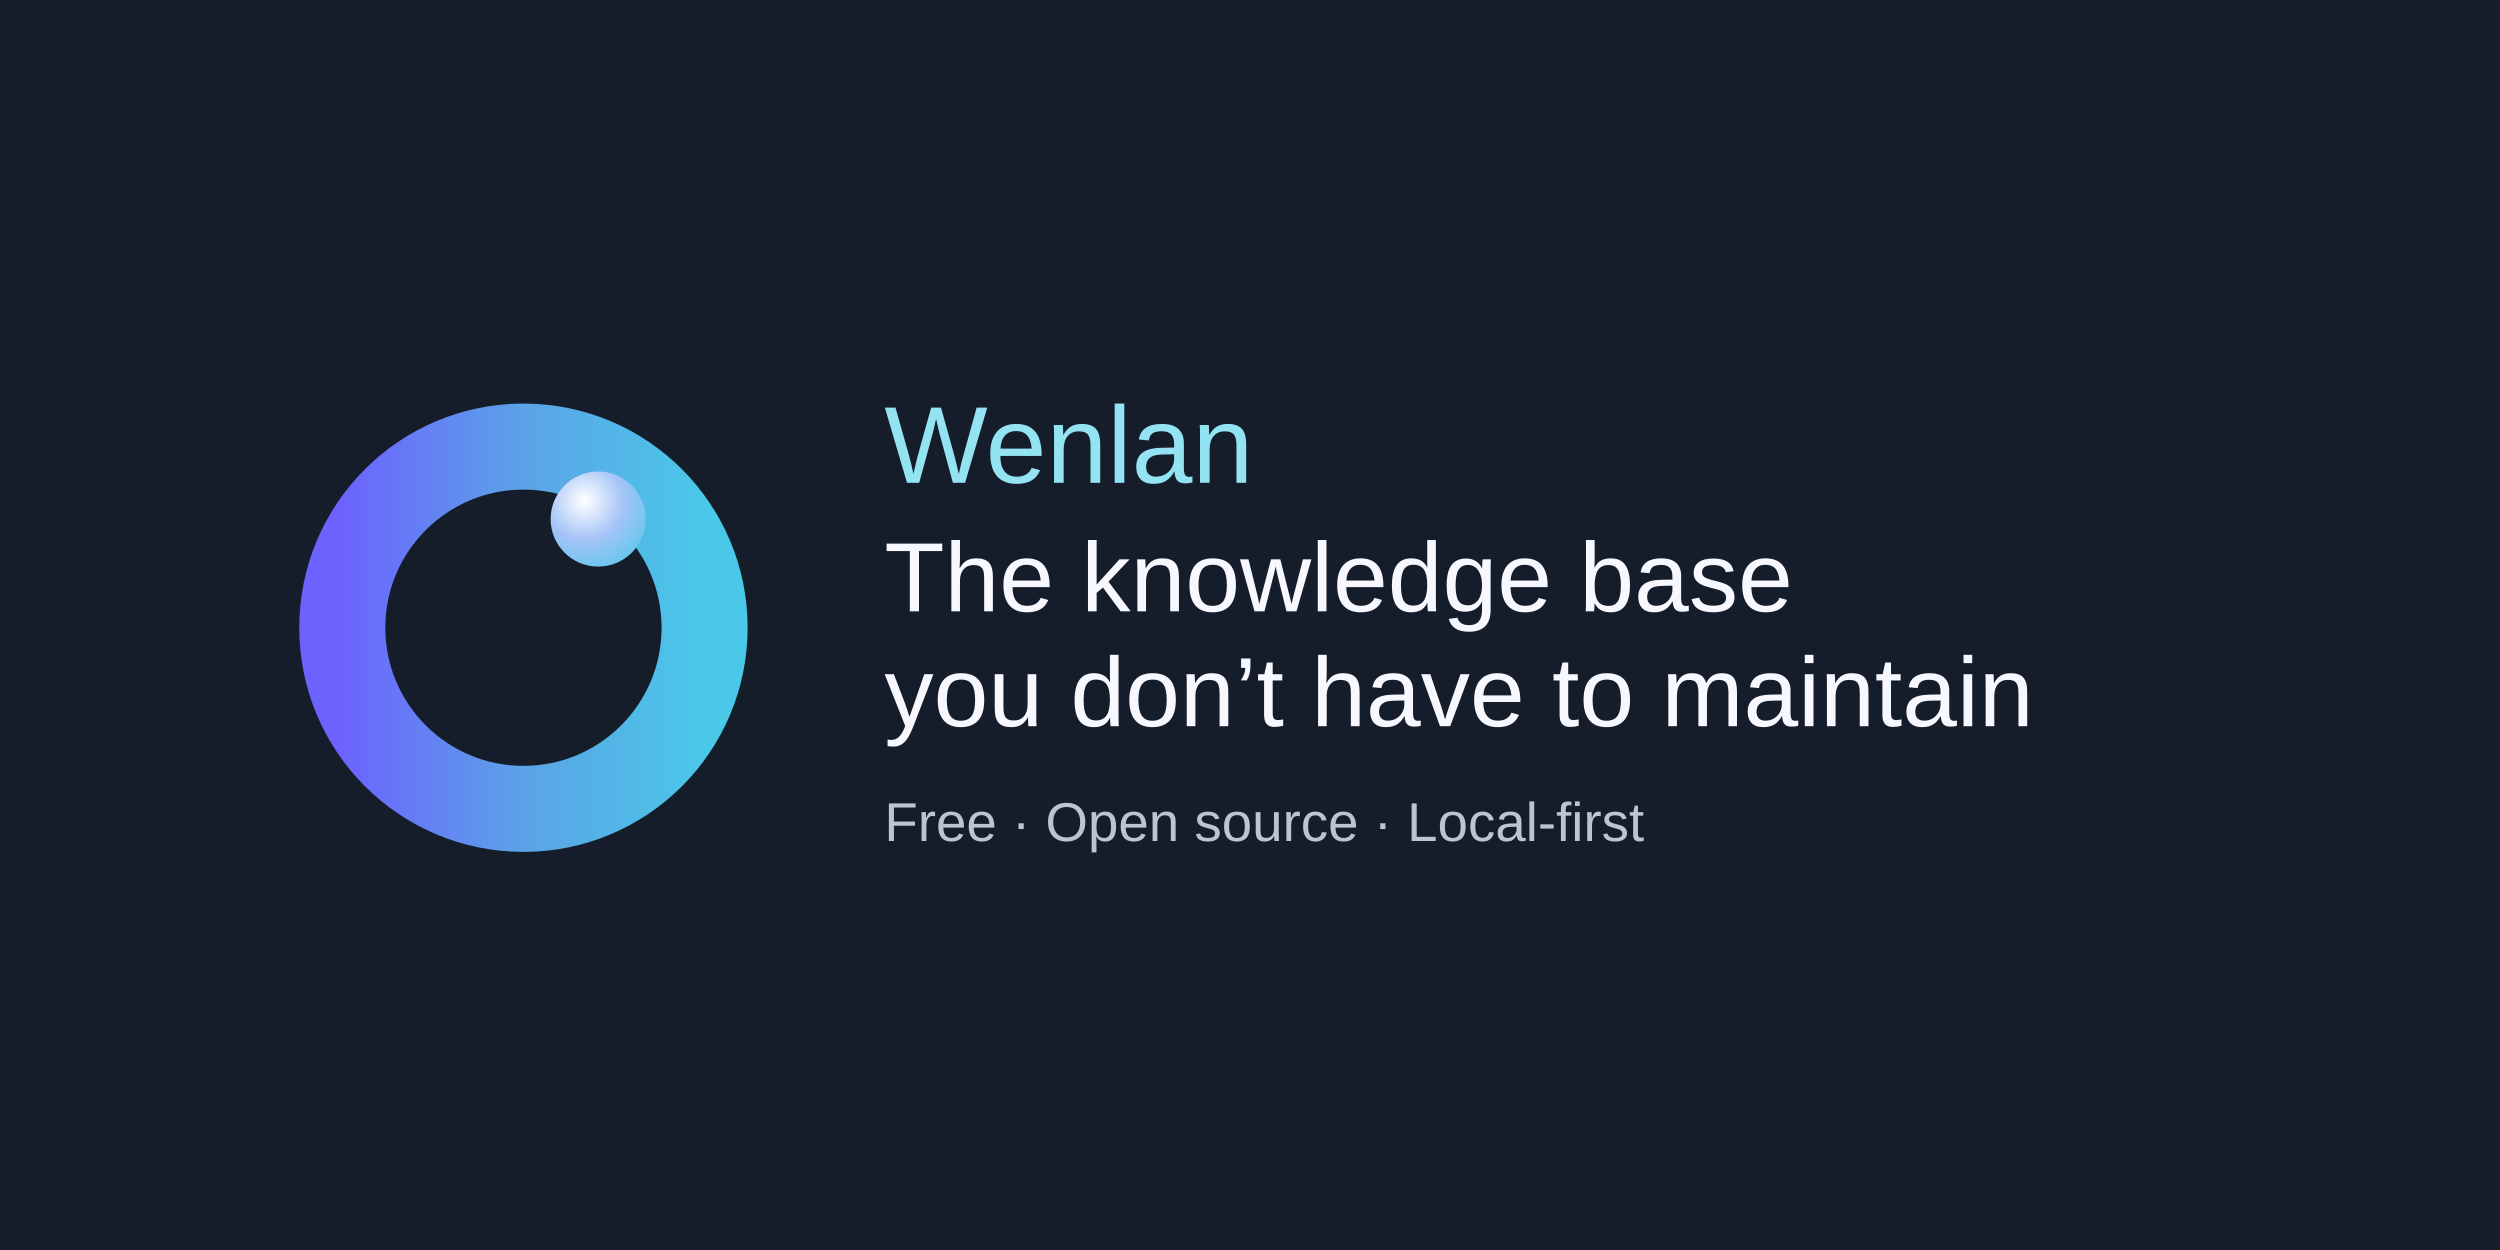
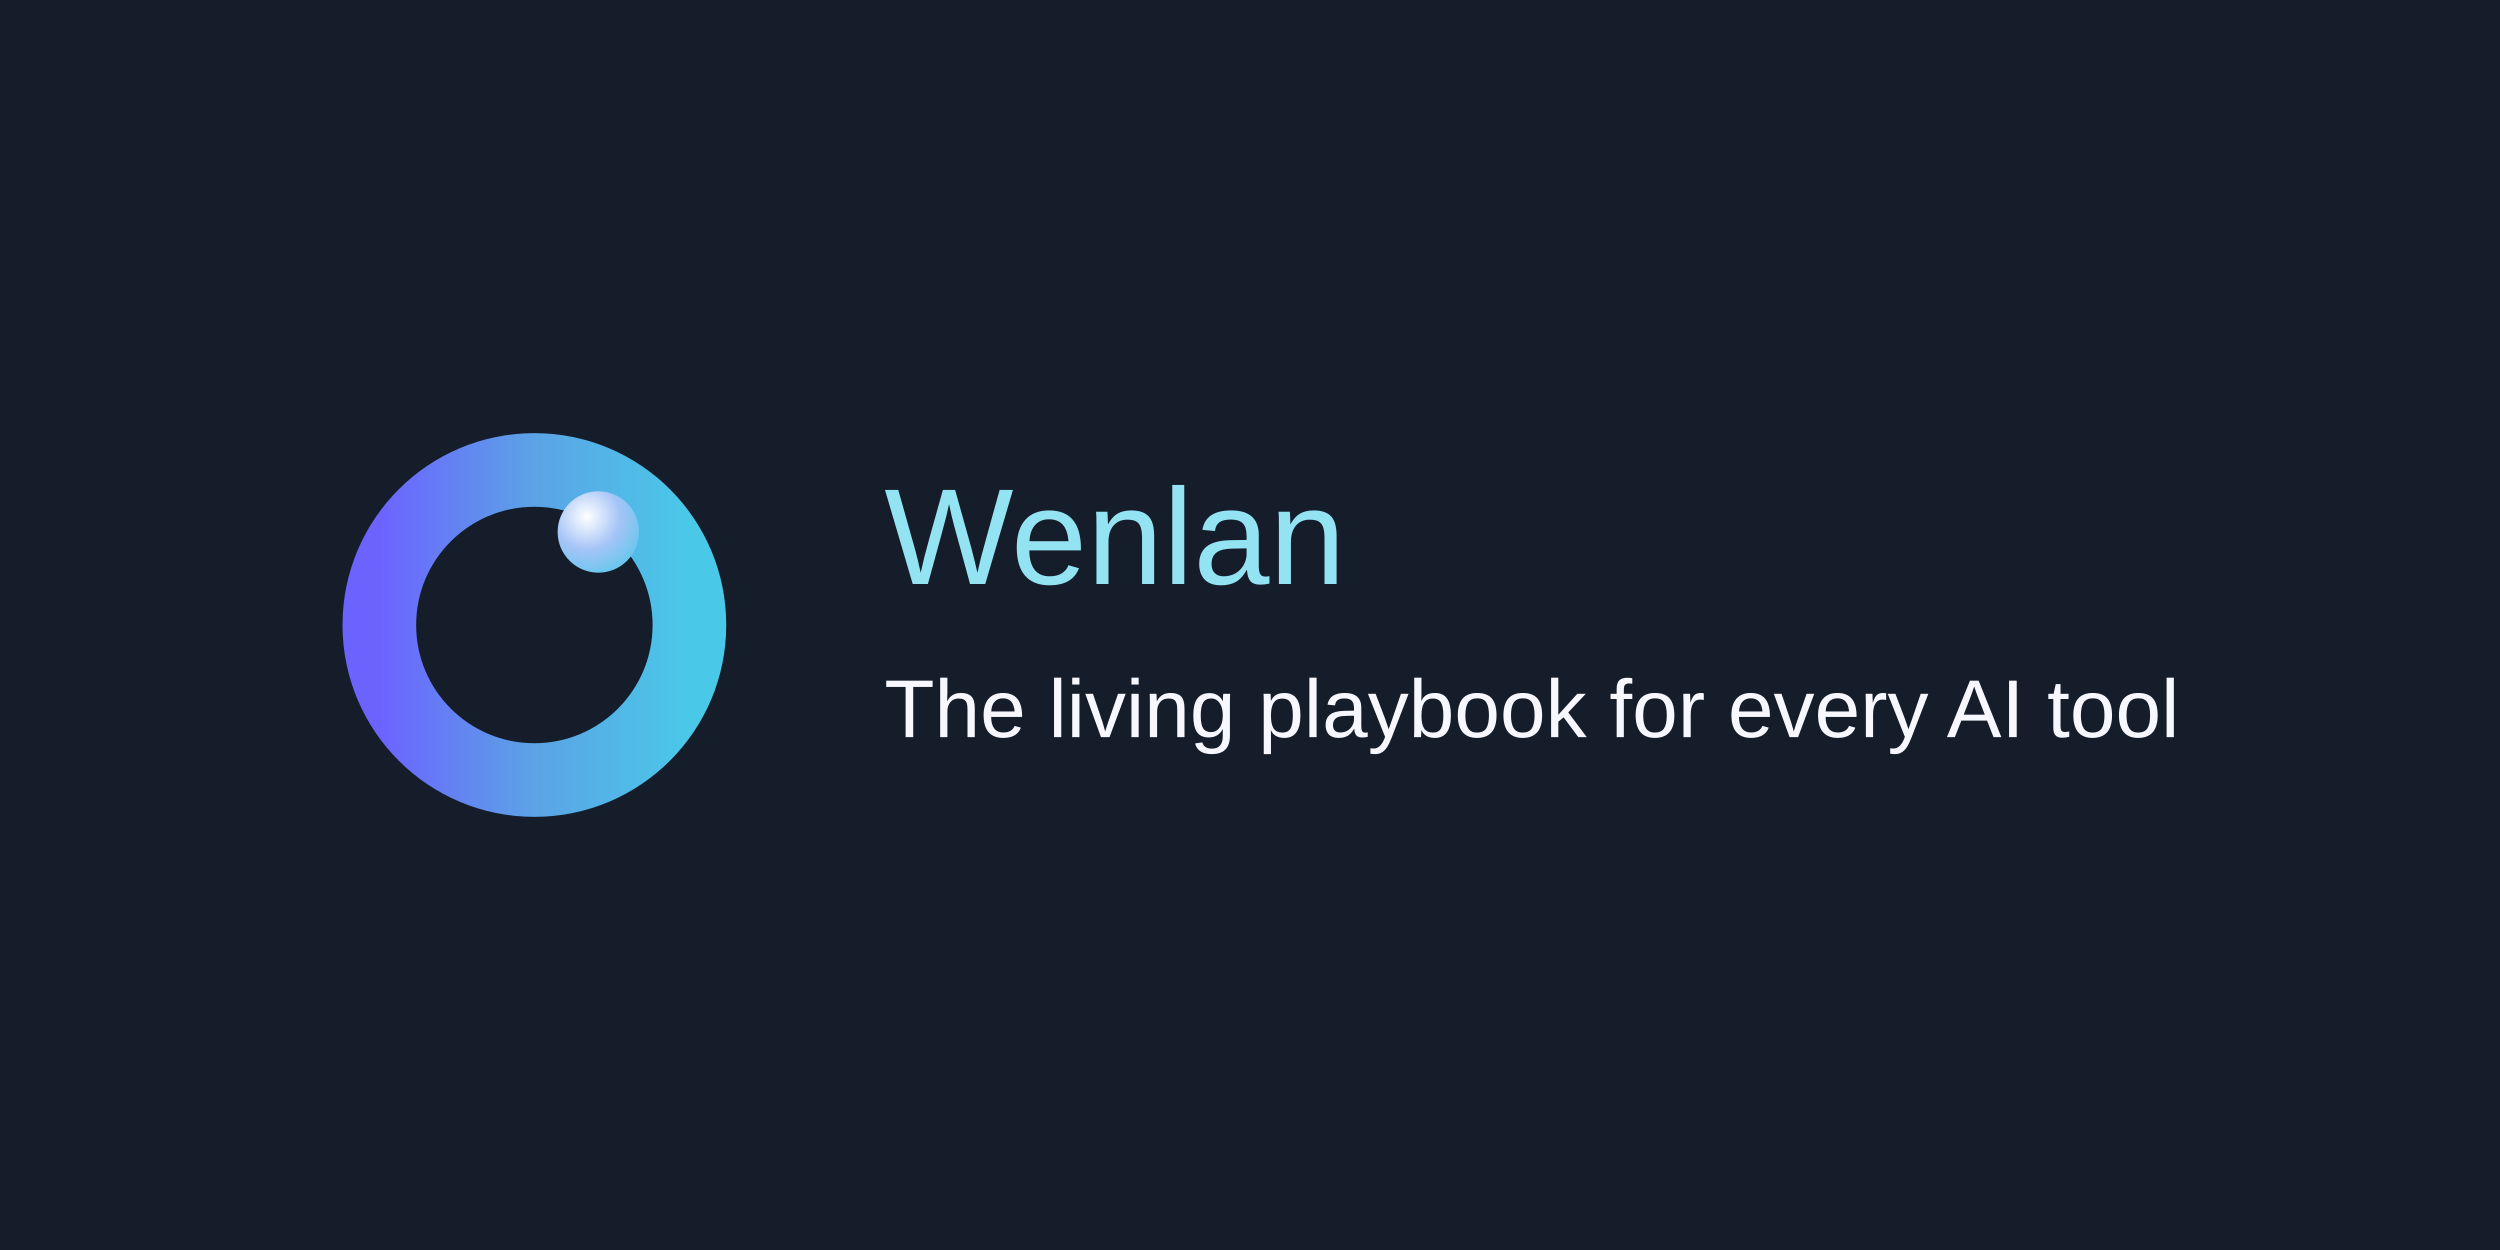
<svg xmlns="http://www.w3.org/2000/svg" width="1280" height="640" viewBox="0 0 1280 640" fill="none" role="img" aria-labelledby="title desc">
  <rect width="1280" height="640" fill="#151D2B" />
  <g transform="translate(-208 138) scale(1.4)">
    <g transform="translate(172 -45)">
-       <g transform="translate(62 70) scale(0.4140625)">
+       <g transform="translate(81.28 84.28) scale(0.354375)">
        <circle cx="256" cy="256" r="160" fill="none" stroke="url(#banner-en-desktop-ring)" stroke-width="76" />
        <circle cx="322" cy="160" r="42" fill="url(#banner-en-desktop-orb)" />
      </g>
-       <text x="300" y="123" fill="#93E3F2" font-size="40" font-weight="500" text-anchor="start">
+       <text x="300" y="160" fill="#93E3F2" font-size="50" font-weight="500" text-anchor="start">
        <tspan font-family="-apple-system, BlinkMacSystemFont, &quot;SF Pro Display&quot;, &quot;Helvetica Neue&quot;, Arial, sans-serif">Wenlan</tspan>
      </text>
-       <text x="300" y="170" fill="#F7F8FF" font-family="-apple-system, BlinkMacSystemFont, &quot;SF Pro Display&quot;, &quot;Helvetica Neue&quot;, Arial, sans-serif" font-size="36" font-weight="500" text-anchor="start">The knowledge base</text>
-       <text x="300" y="212" fill="#F7F8FF" font-family="-apple-system, BlinkMacSystemFont, &quot;SF Pro Display&quot;, &quot;Helvetica Neue&quot;, Arial, sans-serif" font-size="36" font-weight="500" text-anchor="start">you don’t have to maintain</text>
-       <text x="300" y="254" fill="#BAC4D2" font-family="-apple-system, BlinkMacSystemFont, &quot;SF Pro Display&quot;, &quot;Helvetica Neue&quot;, Arial, sans-serif" font-size="20" font-weight="400" text-anchor="start">Free · Open source · Local-first</text>
+       <text x="300" y="216" fill="#F7F8FF" font-family="-apple-system, BlinkMacSystemFont, &quot;SF Pro Display&quot;, &quot;Helvetica Neue&quot;, Arial, sans-serif" font-size="30" font-weight="500" text-anchor="start">The living playbook for every AI tool</text>
    </g>
    <defs>
      <linearGradient id="banner-en-desktop-ring" x1="96" y1="256" x2="416" y2="256" gradientUnits="userSpaceOnUse">
        <stop stop-color="#6C63FF" />
        <stop offset="0.5" stop-color="#5BA3E6" />
        <stop offset="1" stop-color="#4AC8E8" />
      </linearGradient>
      <radialGradient id="banner-en-desktop-orb" cx="0" cy="0" r="1" gradientUnits="userSpaceOnUse" gradientTransform="translate(310 144) rotate(52.125) scale(76.0263)">
        <stop stop-color="#FFFFFF" />
        <stop offset="0.45" stop-color="#A5C4F7" />
        <stop offset="1" stop-color="#4AC8E8" />
      </radialGradient>
    </defs>
  </g>
</svg>
